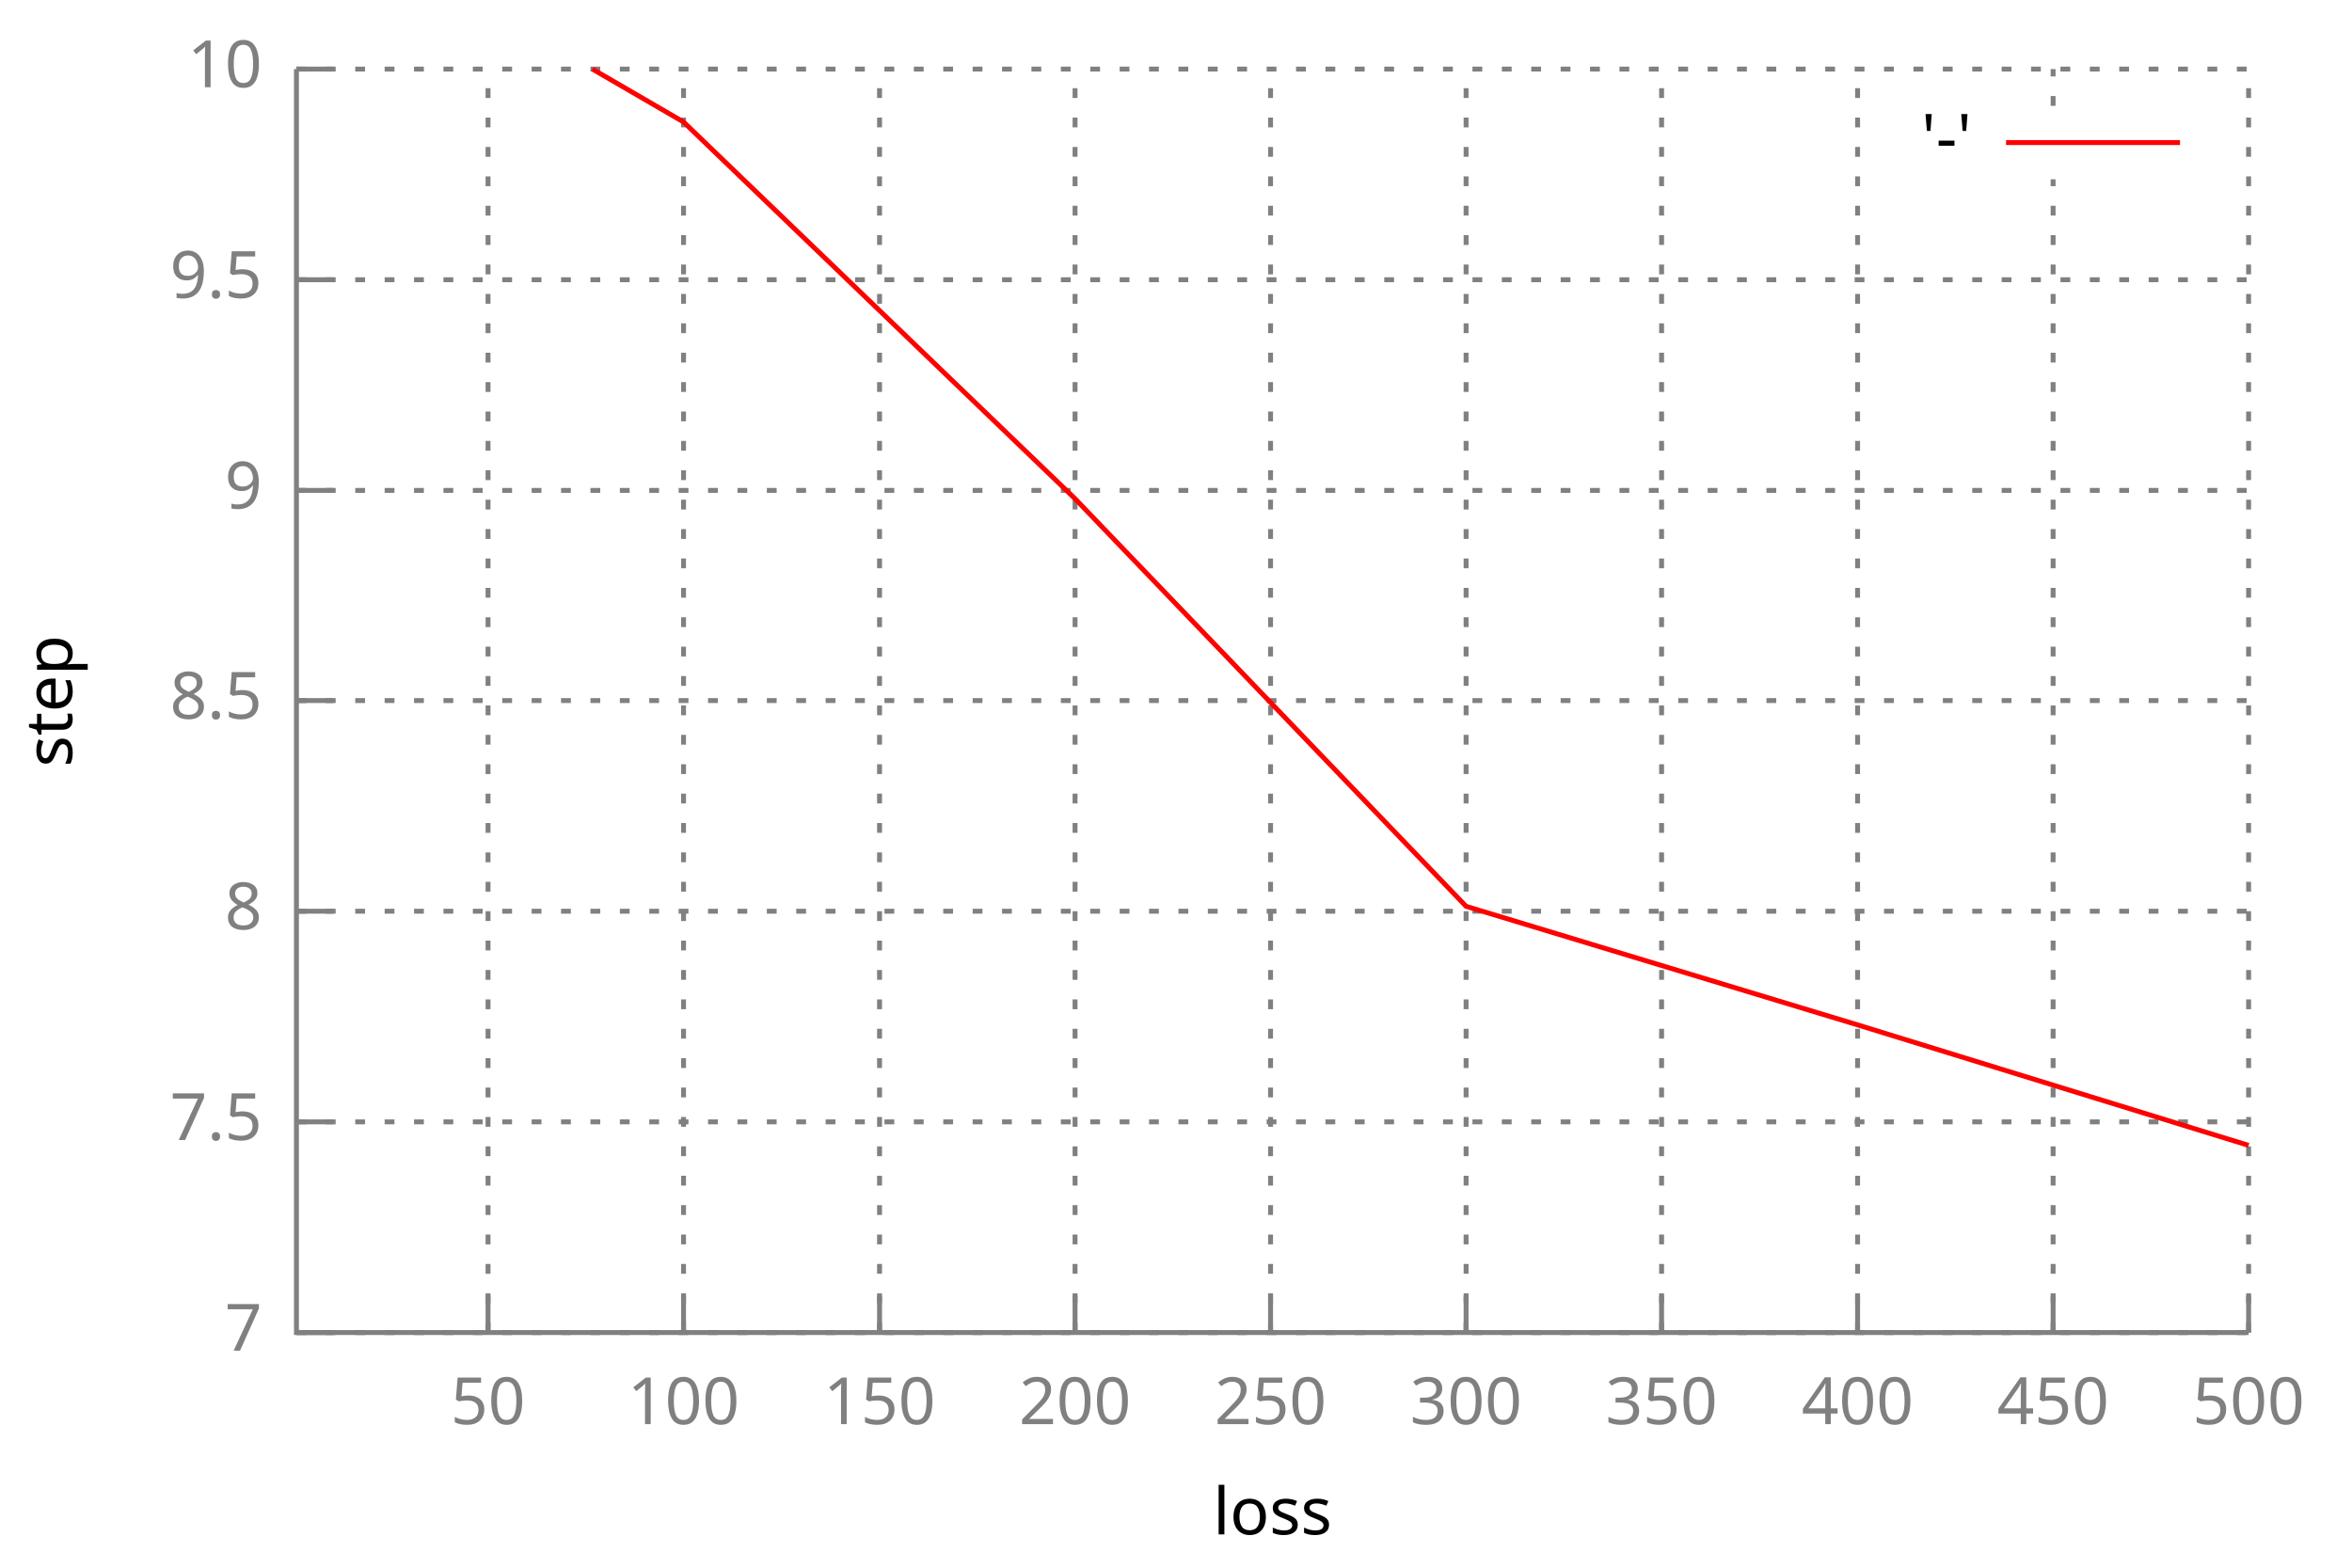
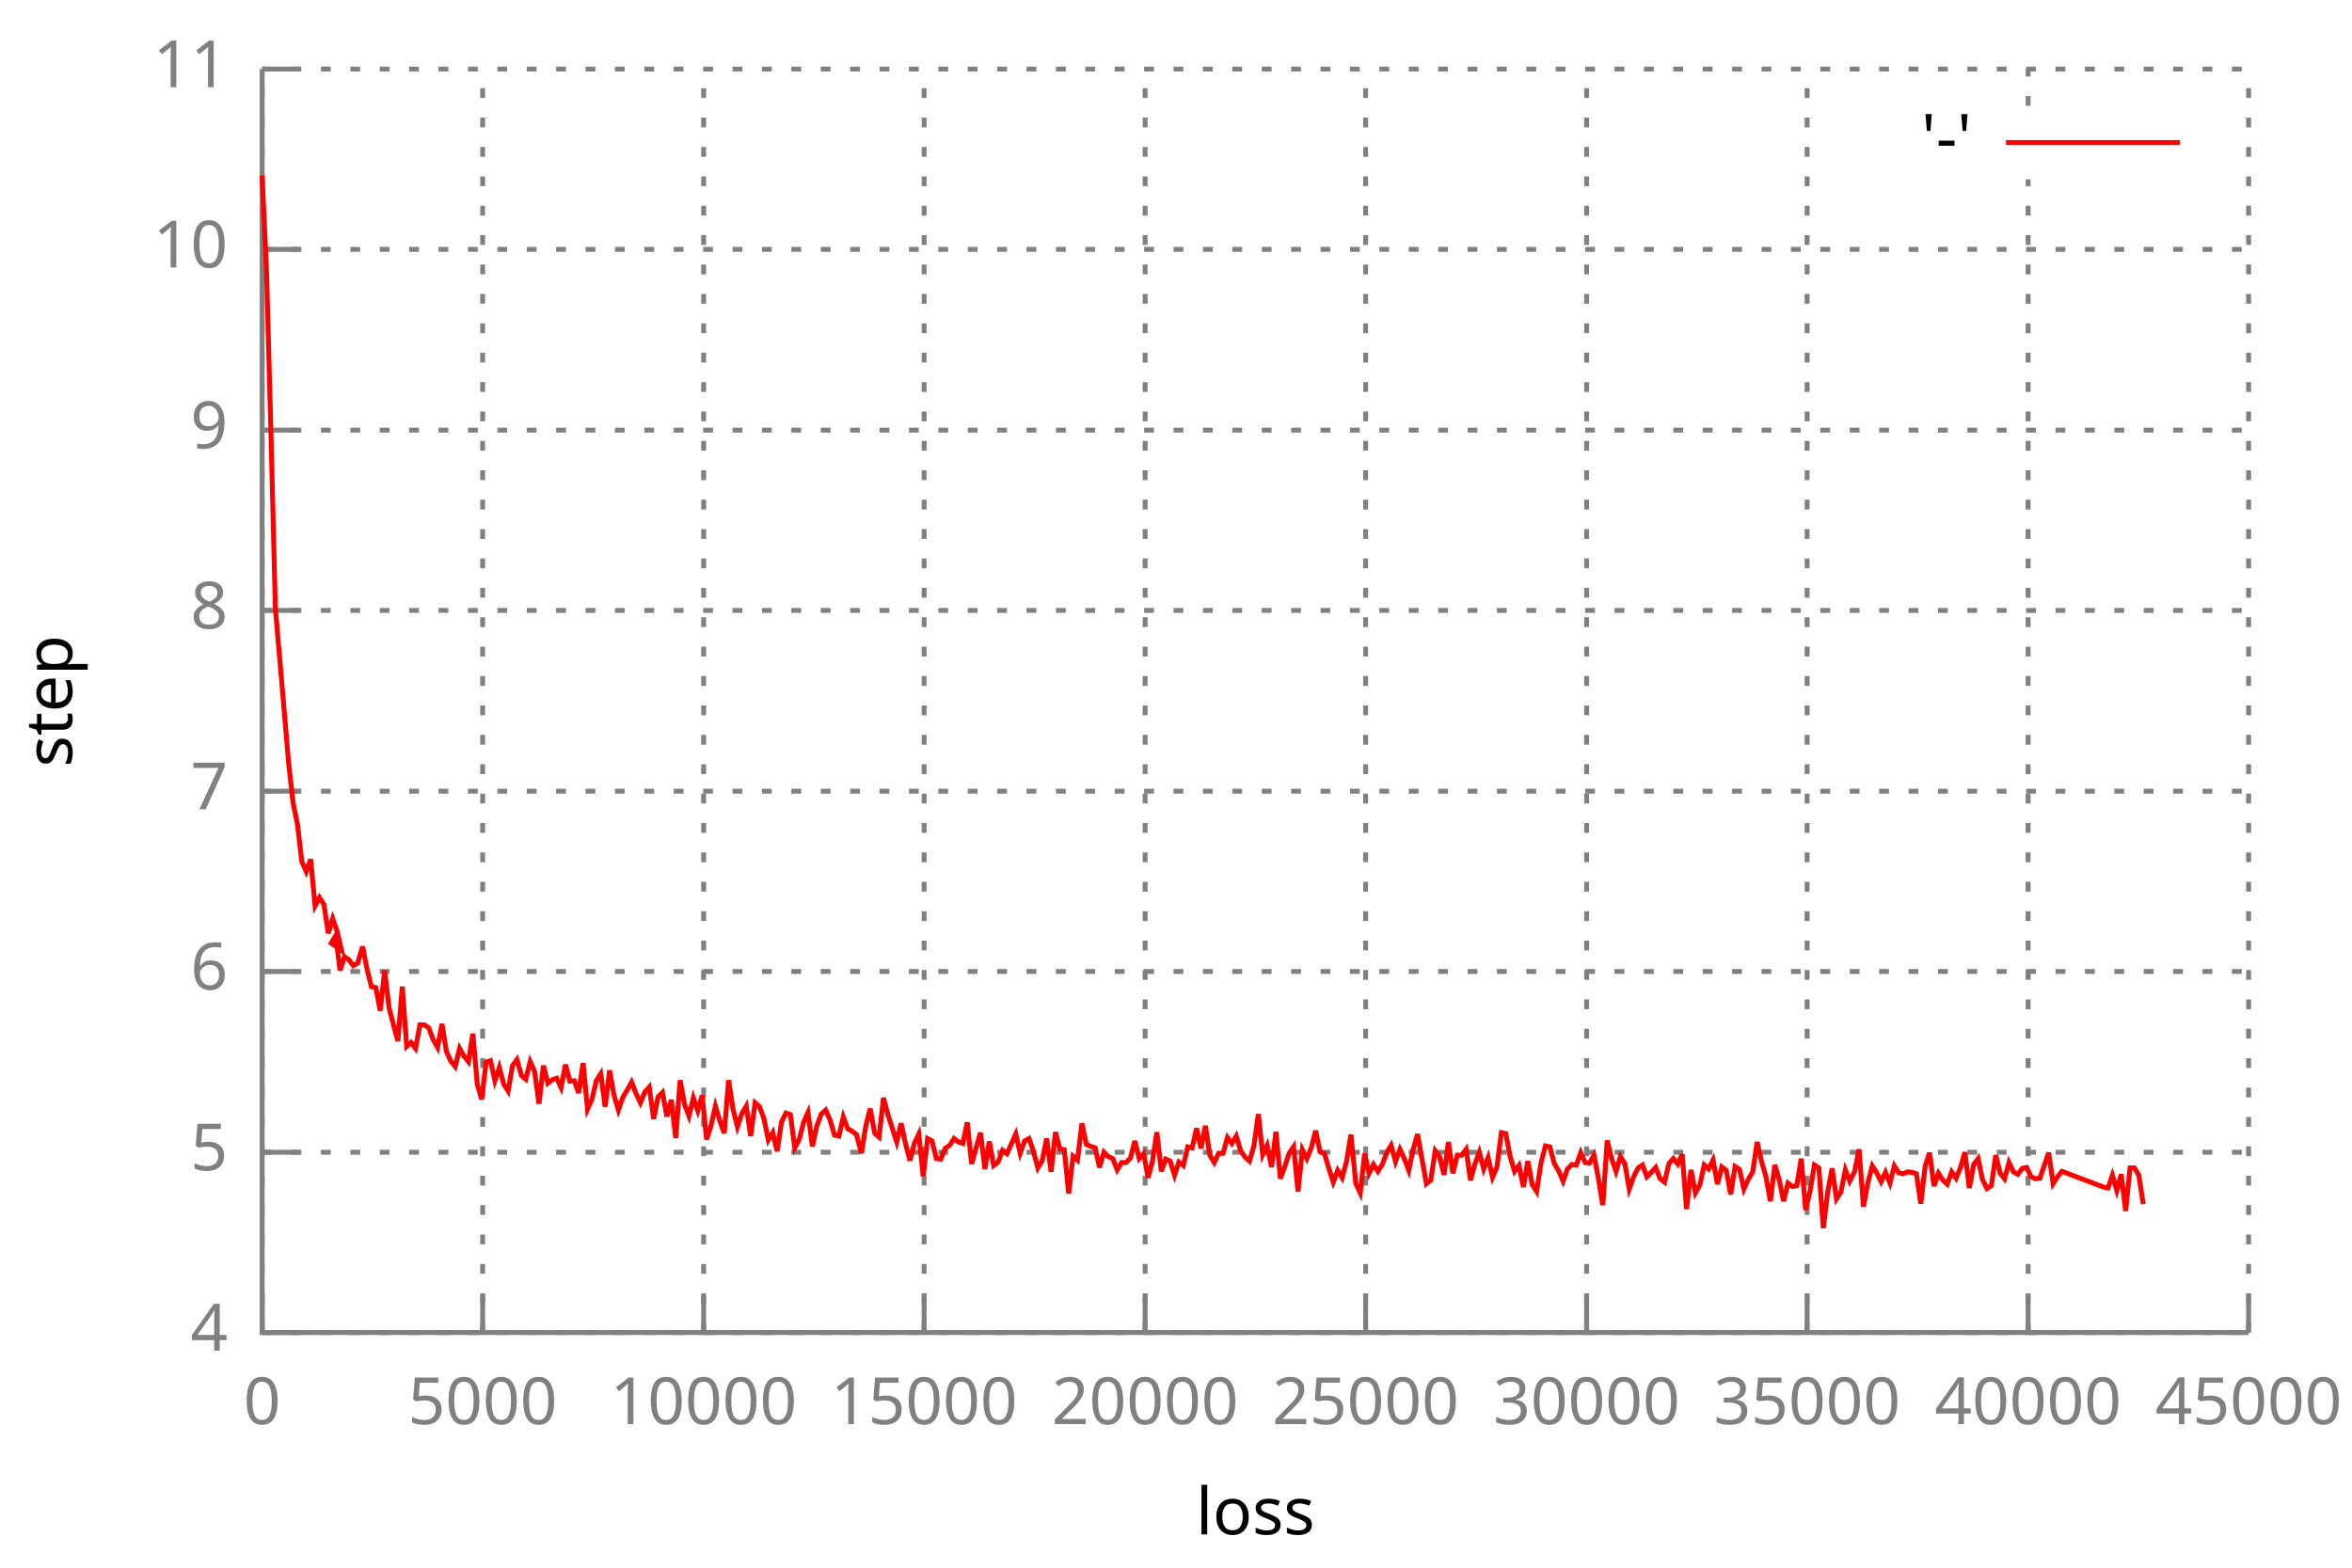
<svg xmlns="http://www.w3.org/2000/svg" xmlns:xlink="http://www.w3.org/1999/xlink" width="480" height="320" viewBox="0 0 480 320">
  <g id="gnuplot_canvas">
    <rect x="0" y="0" width="480" height="320" fill="none" />
    <defs>
      <circle id="gpDot" r="0.5" stroke-width="0.5" />
      <path id="gpPt0" stroke-width="0.267" stroke="currentColor" d="M-1,0 h2 M0,-1 v2" />
      <path id="gpPt1" stroke-width="0.267" stroke="currentColor" d="M-1,-1 L1,1 M1,-1 L-1,1" />
      <path id="gpPt2" stroke-width="0.267" stroke="currentColor" d="M-1,0 L1,0 M0,-1 L0,1 M-1,-1 L1,1 M-1,1 L1,-1" />
      <rect id="gpPt3" stroke-width="0.267" stroke="currentColor" x="-1" y="-1" width="2" height="2" />
      <rect id="gpPt4" stroke-width="0.267" stroke="currentColor" fill="currentColor" x="-1" y="-1" width="2" height="2" />
      <circle id="gpPt5" stroke-width="0.267" stroke="currentColor" cx="0" cy="0" r="1" />
      <use xlink:href="#gpPt5" id="gpPt6" fill="currentColor" stroke="none" />
      <path id="gpPt7" stroke-width="0.267" stroke="currentColor" d="M0,-1.33 L-1.33,0.67 L1.33,0.67 z" />
      <use xlink:href="#gpPt7" id="gpPt8" fill="currentColor" stroke="none" />
      <use xlink:href="#gpPt7" id="gpPt9" stroke="currentColor" transform="rotate(180)" />
      <use xlink:href="#gpPt9" id="gpPt10" fill="currentColor" stroke="none" />
      <use xlink:href="#gpPt3" id="gpPt11" stroke="currentColor" transform="rotate(45)" />
      <use xlink:href="#gpPt11" id="gpPt12" fill="currentColor" stroke="none" />
      <filter id="greybox" filterUnits="objectBoundingBox" x="0" y="0" height="1" width="1">
        <feFlood flood-color="lightgrey" flood-opacity="1" result="grey" />
        <feComposite in="SourceGraphic" in2="grey" operator="atop" />
      </filter>
    </defs>
    <g style="fill:none; color:white; stroke:currentColor; stroke-width:1.00; stroke-linecap:butt; stroke-linejoin:miter">
</g>
    <g style="fill:none; color:red; stroke:currentColor; stroke-width:1.00; stroke-linecap:butt; stroke-linejoin:miter">
</g>
    <g style="fill:none; color:gray; stroke:currentColor; stroke-width:1.00; stroke-linecap:butt; stroke-linejoin:miter">
-       <path stroke="rgb(128, 128, 128)" stroke-dasharray=" 2,4" class="gridline" d="M60.5,272.0 L458.9,272.0  " />
-     </g>
-     <g style="fill:none; color:red; stroke:currentColor; stroke-width:1.00; stroke-linecap:butt; stroke-linejoin:miter">
-       <path stroke="rgb(128, 128, 128)" d="M60.5,272.0 L68.0,272.0  " />
-       <g transform="translate(53.5,275.7)" style="stroke:none; fill:rgb(128,128,128); font-family:Verdana; font-size:10.00pt; text-anchor:end">
+       <path stroke="rgb(128, 128, 128)" stroke-dasharray=" 2,4" class="gridline" d="M53.5,272.0 L458.9,272.0  " />
+     </g>
+     <g style="fill:none; color:red; stroke:currentColor; stroke-width:1.00; stroke-linecap:butt; stroke-linejoin:miter">
+       <path stroke="rgb(128, 128, 128)" d="M53.5,272.0 L61.0,272.0  " />
+       <g transform="translate(46.5,275.7)" style="stroke:none; fill:rgb(128,128,128); font-family:Verdana; font-size:10.00pt; text-anchor:end">
+         <text> 4</text>
+       </g>
+     </g>
+     <g style="fill:none; color:gray; stroke:currentColor; stroke-width:1.00; stroke-linecap:butt; stroke-linejoin:miter">
+       <path stroke="rgb(128, 128, 128)" stroke-dasharray=" 2,4" class="gridline" d="M53.5,235.2 L458.9,235.2  " />
+     </g>
+     <g style="fill:none; color:red; stroke:currentColor; stroke-width:1.00; stroke-linecap:butt; stroke-linejoin:miter">
+       <path stroke="rgb(128, 128, 128)" d="M53.5,235.2 L61.0,235.2  " />
+       <g transform="translate(46.5,238.9)" style="stroke:none; fill:rgb(128,128,128); font-family:Verdana; font-size:10.00pt; text-anchor:end">
+         <text> 5</text>
+       </g>
+     </g>
+     <g style="fill:none; color:gray; stroke:currentColor; stroke-width:1.00; stroke-linecap:butt; stroke-linejoin:miter">
+       <path stroke="rgb(128, 128, 128)" stroke-dasharray=" 2,4" class="gridline" d="M53.5,198.3 L458.9,198.3  " />
+     </g>
+     <g style="fill:none; color:red; stroke:currentColor; stroke-width:1.00; stroke-linecap:butt; stroke-linejoin:miter">
+       <path stroke="rgb(128, 128, 128)" d="M53.5,198.3 L61.0,198.3  " />
+       <g transform="translate(46.5,202.0)" style="stroke:none; fill:rgb(128,128,128); font-family:Verdana; font-size:10.00pt; text-anchor:end">
+         <text> 6</text>
+       </g>
+     </g>
+     <g style="fill:none; color:gray; stroke:currentColor; stroke-width:1.00; stroke-linecap:butt; stroke-linejoin:miter">
+       <path stroke="rgb(128, 128, 128)" stroke-dasharray=" 2,4" class="gridline" d="M53.5,161.5 L458.9,161.5  " />
+     </g>
+     <g style="fill:none; color:red; stroke:currentColor; stroke-width:1.00; stroke-linecap:butt; stroke-linejoin:miter">
+       <path stroke="rgb(128, 128, 128)" d="M53.5,161.5 L61.0,161.5  " />
+       <g transform="translate(46.5,165.2)" style="stroke:none; fill:rgb(128,128,128); font-family:Verdana; font-size:10.00pt; text-anchor:end">
        <text> 7</text>
      </g>
    </g>
    <g style="fill:none; color:gray; stroke:currentColor; stroke-width:1.00; stroke-linecap:butt; stroke-linejoin:miter">
-       <path stroke="rgb(128, 128, 128)" stroke-dasharray=" 2,4" class="gridline" d="M60.5,229.0 L458.9,229.0  " />
-     </g>
-     <g style="fill:none; color:red; stroke:currentColor; stroke-width:1.00; stroke-linecap:butt; stroke-linejoin:miter">
-       <path stroke="rgb(128, 128, 128)" d="M60.5,229.0 L68.0,229.0  " />
-       <g transform="translate(53.5,232.7)" style="stroke:none; fill:rgb(128,128,128); font-family:Verdana; font-size:10.00pt; text-anchor:end">
-         <text> 7.5</text>
-       </g>
-     </g>
-     <g style="fill:none; color:gray; stroke:currentColor; stroke-width:1.00; stroke-linecap:butt; stroke-linejoin:miter">
-       <path stroke="rgb(128, 128, 128)" stroke-dasharray=" 2,4" class="gridline" d="M60.5,186.0 L458.9,186.0  " />
-     </g>
-     <g style="fill:none; color:red; stroke:currentColor; stroke-width:1.00; stroke-linecap:butt; stroke-linejoin:miter">
-       <path stroke="rgb(128, 128, 128)" d="M60.5,186.0 L68.0,186.0  " />
-       <g transform="translate(53.5,189.7)" style="stroke:none; fill:rgb(128,128,128); font-family:Verdana; font-size:10.00pt; text-anchor:end">
+       <path stroke="rgb(128, 128, 128)" stroke-dasharray=" 2,4" class="gridline" d="M53.5,124.6 L458.9,124.6  " />
+     </g>
+     <g style="fill:none; color:red; stroke:currentColor; stroke-width:1.00; stroke-linecap:butt; stroke-linejoin:miter">
+       <path stroke="rgb(128, 128, 128)" d="M53.5,124.6 L61.0,124.6  " />
+       <g transform="translate(46.5,128.3)" style="stroke:none; fill:rgb(128,128,128); font-family:Verdana; font-size:10.00pt; text-anchor:end">
        <text> 8</text>
      </g>
    </g>
    <g style="fill:none; color:gray; stroke:currentColor; stroke-width:1.00; stroke-linecap:butt; stroke-linejoin:miter">
-       <path stroke="rgb(128, 128, 128)" stroke-dasharray=" 2,4" class="gridline" d="M60.5,143.0 L458.9,143.0  " />
-     </g>
-     <g style="fill:none; color:red; stroke:currentColor; stroke-width:1.00; stroke-linecap:butt; stroke-linejoin:miter">
-       <path stroke="rgb(128, 128, 128)" d="M60.5,143.0 L68.0,143.0  " />
-       <g transform="translate(53.5,146.7)" style="stroke:none; fill:rgb(128,128,128); font-family:Verdana; font-size:10.00pt; text-anchor:end">
-         <text> 8.5</text>
-       </g>
-     </g>
-     <g style="fill:none; color:gray; stroke:currentColor; stroke-width:1.00; stroke-linecap:butt; stroke-linejoin:miter">
-       <path stroke="rgb(128, 128, 128)" stroke-dasharray=" 2,4" class="gridline" d="M60.5,100.1 L458.9,100.1  " />
-     </g>
-     <g style="fill:none; color:red; stroke:currentColor; stroke-width:1.00; stroke-linecap:butt; stroke-linejoin:miter">
-       <path stroke="rgb(128, 128, 128)" d="M60.5,100.1 L68.0,100.1  " />
-       <g transform="translate(53.5,103.8)" style="stroke:none; fill:rgb(128,128,128); font-family:Verdana; font-size:10.00pt; text-anchor:end">
+       <path stroke="rgb(128, 128, 128)" stroke-dasharray=" 2,4" class="gridline" d="M53.5,87.8 L458.9,87.8  " />
+     </g>
+     <g style="fill:none; color:red; stroke:currentColor; stroke-width:1.00; stroke-linecap:butt; stroke-linejoin:miter">
+       <path stroke="rgb(128, 128, 128)" d="M53.5,87.8 L61.0,87.8  " />
+       <g transform="translate(46.5,91.5)" style="stroke:none; fill:rgb(128,128,128); font-family:Verdana; font-size:10.00pt; text-anchor:end">
        <text> 9</text>
      </g>
    </g>
    <g style="fill:none; color:gray; stroke:currentColor; stroke-width:1.00; stroke-linecap:butt; stroke-linejoin:miter">
-       <path stroke="rgb(128, 128, 128)" stroke-dasharray=" 2,4" class="gridline" d="M60.5,57.1 L458.9,57.1  " />
-     </g>
-     <g style="fill:none; color:red; stroke:currentColor; stroke-width:1.00; stroke-linecap:butt; stroke-linejoin:miter">
-       <path stroke="rgb(128, 128, 128)" d="M60.5,57.1 L68.0,57.1  " />
-       <g transform="translate(53.5,60.8)" style="stroke:none; fill:rgb(128,128,128); font-family:Verdana; font-size:10.00pt; text-anchor:end">
-         <text> 9.5</text>
-       </g>
-     </g>
-     <g style="fill:none; color:gray; stroke:currentColor; stroke-width:1.00; stroke-linecap:butt; stroke-linejoin:miter">
-       <path stroke="rgb(128, 128, 128)" stroke-dasharray=" 2,4" class="gridline" d="M60.5,14.1 L458.9,14.1  " />
-     </g>
-     <g style="fill:none; color:red; stroke:currentColor; stroke-width:1.00; stroke-linecap:butt; stroke-linejoin:miter">
-       <path stroke="rgb(128, 128, 128)" d="M60.5,14.1 L68.0,14.1  " />
-       <g transform="translate(53.5,17.8)" style="stroke:none; fill:rgb(128,128,128); font-family:Verdana; font-size:10.00pt; text-anchor:end">
+       <path stroke="rgb(128, 128, 128)" stroke-dasharray=" 2,4" class="gridline" d="M53.5,50.9 L458.9,50.9  " />
+     </g>
+     <g style="fill:none; color:red; stroke:currentColor; stroke-width:1.00; stroke-linecap:butt; stroke-linejoin:miter">
+       <path stroke="rgb(128, 128, 128)" d="M53.5,50.9 L61.0,50.9  " />
+       <g transform="translate(46.5,54.6)" style="stroke:none; fill:rgb(128,128,128); font-family:Verdana; font-size:10.00pt; text-anchor:end">
        <text> 10</text>
      </g>
    </g>
    <g style="fill:none; color:gray; stroke:currentColor; stroke-width:1.00; stroke-linecap:butt; stroke-linejoin:miter">
-       <path stroke="rgb(128, 128, 128)" stroke-dasharray=" 2,4" class="gridline" d="M99.6,272.0 L99.6,14.1  " />
-     </g>
-     <g style="fill:none; color:red; stroke:currentColor; stroke-width:1.00; stroke-linecap:butt; stroke-linejoin:miter">
-       <path stroke="rgb(128, 128, 128)" d="M99.6,272.0 L99.6,264.5  " />
-       <g transform="translate(99.6,290.7)" style="stroke:none; fill:rgb(128,128,128); font-family:Verdana; font-size:10.00pt; text-anchor:middle">
-         <text> 50</text>
-       </g>
-     </g>
-     <g style="fill:none; color:gray; stroke:currentColor; stroke-width:1.00; stroke-linecap:butt; stroke-linejoin:miter">
-       <path stroke="rgb(128, 128, 128)" stroke-dasharray=" 2,4" class="gridline" d="M139.5,272.0 L139.5,14.1  " />
-     </g>
-     <g style="fill:none; color:red; stroke:currentColor; stroke-width:1.00; stroke-linecap:butt; stroke-linejoin:miter">
-       <path stroke="rgb(128, 128, 128)" d="M139.5,272.0 L139.5,264.5  " />
-       <g transform="translate(139.5,290.7)" style="stroke:none; fill:rgb(128,128,128); font-family:Verdana; font-size:10.00pt; text-anchor:middle">
-         <text> 100</text>
-       </g>
-     </g>
-     <g style="fill:none; color:gray; stroke:currentColor; stroke-width:1.00; stroke-linecap:butt; stroke-linejoin:miter">
-       <path stroke="rgb(128, 128, 128)" stroke-dasharray=" 2,4" class="gridline" d="M179.5,272.0 L179.5,14.1  " />
-     </g>
-     <g style="fill:none; color:red; stroke:currentColor; stroke-width:1.00; stroke-linecap:butt; stroke-linejoin:miter">
-       <path stroke="rgb(128, 128, 128)" d="M179.5,272.0 L179.5,264.5  " />
-       <g transform="translate(179.5,290.7)" style="stroke:none; fill:rgb(128,128,128); font-family:Verdana; font-size:10.00pt; text-anchor:middle">
-         <text> 150</text>
-       </g>
-     </g>
-     <g style="fill:none; color:gray; stroke:currentColor; stroke-width:1.00; stroke-linecap:butt; stroke-linejoin:miter">
-       <path stroke="rgb(128, 128, 128)" stroke-dasharray=" 2,4" class="gridline" d="M219.4,272.0 L219.4,14.1  " />
-     </g>
-     <g style="fill:none; color:red; stroke:currentColor; stroke-width:1.00; stroke-linecap:butt; stroke-linejoin:miter">
-       <path stroke="rgb(128, 128, 128)" d="M219.4,272.0 L219.4,264.5  " />
-       <g transform="translate(219.4,290.7)" style="stroke:none; fill:rgb(128,128,128); font-family:Verdana; font-size:10.00pt; text-anchor:middle">
-         <text> 200</text>
-       </g>
-     </g>
-     <g style="fill:none; color:gray; stroke:currentColor; stroke-width:1.00; stroke-linecap:butt; stroke-linejoin:miter">
-       <path stroke="rgb(128, 128, 128)" stroke-dasharray=" 2,4" class="gridline" d="M259.3,272.0 L259.3,14.1  " />
-     </g>
-     <g style="fill:none; color:red; stroke:currentColor; stroke-width:1.00; stroke-linecap:butt; stroke-linejoin:miter">
-       <path stroke="rgb(128, 128, 128)" d="M259.3,272.0 L259.3,264.5  " />
-       <g transform="translate(259.3,290.7)" style="stroke:none; fill:rgb(128,128,128); font-family:Verdana; font-size:10.00pt; text-anchor:middle">
-         <text> 250</text>
-       </g>
-     </g>
-     <g style="fill:none; color:gray; stroke:currentColor; stroke-width:1.00; stroke-linecap:butt; stroke-linejoin:miter">
-       <path stroke="rgb(128, 128, 128)" stroke-dasharray=" 2,4" class="gridline" d="M299.2,272.0 L299.2,14.1  " />
-     </g>
-     <g style="fill:none; color:red; stroke:currentColor; stroke-width:1.00; stroke-linecap:butt; stroke-linejoin:miter">
-       <path stroke="rgb(128, 128, 128)" d="M299.2,272.0 L299.2,264.5  " />
-       <g transform="translate(299.2,290.7)" style="stroke:none; fill:rgb(128,128,128); font-family:Verdana; font-size:10.00pt; text-anchor:middle">
-         <text> 300</text>
-       </g>
-     </g>
-     <g style="fill:none; color:gray; stroke:currentColor; stroke-width:1.00; stroke-linecap:butt; stroke-linejoin:miter">
-       <path stroke="rgb(128, 128, 128)" stroke-dasharray=" 2,4" class="gridline" d="M339.1,272.0 L339.1,14.1  " />
-     </g>
-     <g style="fill:none; color:red; stroke:currentColor; stroke-width:1.00; stroke-linecap:butt; stroke-linejoin:miter">
-       <path stroke="rgb(128, 128, 128)" d="M339.1,272.0 L339.1,264.5  " />
-       <g transform="translate(339.1,290.7)" style="stroke:none; fill:rgb(128,128,128); font-family:Verdana; font-size:10.00pt; text-anchor:middle">
-         <text> 350</text>
-       </g>
-     </g>
-     <g style="fill:none; color:gray; stroke:currentColor; stroke-width:1.00; stroke-linecap:butt; stroke-linejoin:miter">
-       <path stroke="rgb(128, 128, 128)" stroke-dasharray=" 2,4" class="gridline" d="M379.1,272.0 L379.1,14.1  " />
-     </g>
-     <g style="fill:none; color:red; stroke:currentColor; stroke-width:1.00; stroke-linecap:butt; stroke-linejoin:miter">
-       <path stroke="rgb(128, 128, 128)" d="M379.1,272.0 L379.1,264.5  " />
-       <g transform="translate(379.1,290.7)" style="stroke:none; fill:rgb(128,128,128); font-family:Verdana; font-size:10.00pt; text-anchor:middle">
-         <text> 400</text>
-       </g>
-     </g>
-     <g style="fill:none; color:gray; stroke:currentColor; stroke-width:1.00; stroke-linecap:butt; stroke-linejoin:miter">
-       <path stroke="rgb(128, 128, 128)" stroke-dasharray=" 2,4" class="gridline" d="M419.0,272.0 L419.0,36.6 M419.0,21.6 L419.0,14.1  " />
-     </g>
-     <g style="fill:none; color:red; stroke:currentColor; stroke-width:1.00; stroke-linecap:butt; stroke-linejoin:miter">
-       <path stroke="rgb(128, 128, 128)" d="M419.0,272.0 L419.0,264.5  " />
-       <g transform="translate(419.0,290.7)" style="stroke:none; fill:rgb(128,128,128); font-family:Verdana; font-size:10.00pt; text-anchor:middle">
-         <text> 450</text>
+       <path stroke="rgb(128, 128, 128)" stroke-dasharray=" 2,4" class="gridline" d="M53.5,14.1 L458.9,14.1  " />
+     </g>
+     <g style="fill:none; color:red; stroke:currentColor; stroke-width:1.00; stroke-linecap:butt; stroke-linejoin:miter">
+       <path stroke="rgb(128, 128, 128)" d="M53.5,14.1 L61.0,14.1  " />
+       <g transform="translate(46.5,17.8)" style="stroke:none; fill:rgb(128,128,128); font-family:Verdana; font-size:10.00pt; text-anchor:end">
+         <text> 11</text>
+       </g>
+     </g>
+     <g style="fill:none; color:gray; stroke:currentColor; stroke-width:1.00; stroke-linecap:butt; stroke-linejoin:miter">
+       <path stroke="rgb(128, 128, 128)" stroke-dasharray=" 2,4" class="gridline" d="M53.5,272.0 L53.5,14.1  " />
+     </g>
+     <g style="fill:none; color:red; stroke:currentColor; stroke-width:1.00; stroke-linecap:butt; stroke-linejoin:miter">
+       <path stroke="rgb(128, 128, 128)" d="M53.5,272.0 L53.5,264.5  " />
+       <g transform="translate(53.5,290.7)" style="stroke:none; fill:rgb(128,128,128); font-family:Verdana; font-size:10.00pt; text-anchor:middle">
+         <text> 0</text>
+       </g>
+     </g>
+     <g style="fill:none; color:gray; stroke:currentColor; stroke-width:1.00; stroke-linecap:butt; stroke-linejoin:miter">
+       <path stroke="rgb(128, 128, 128)" stroke-dasharray=" 2,4" class="gridline" d="M98.5,272.0 L98.5,14.1  " />
+     </g>
+     <g style="fill:none; color:red; stroke:currentColor; stroke-width:1.00; stroke-linecap:butt; stroke-linejoin:miter">
+       <path stroke="rgb(128, 128, 128)" d="M98.5,272.0 L98.5,264.5  " />
+       <g transform="translate(98.5,290.7)" style="stroke:none; fill:rgb(128,128,128); font-family:Verdana; font-size:10.00pt; text-anchor:middle">
+         <text> 5000</text>
+       </g>
+     </g>
+     <g style="fill:none; color:gray; stroke:currentColor; stroke-width:1.00; stroke-linecap:butt; stroke-linejoin:miter">
+       <path stroke="rgb(128, 128, 128)" stroke-dasharray=" 2,4" class="gridline" d="M143.6,272.0 L143.6,14.1  " />
+     </g>
+     <g style="fill:none; color:red; stroke:currentColor; stroke-width:1.00; stroke-linecap:butt; stroke-linejoin:miter">
+       <path stroke="rgb(128, 128, 128)" d="M143.6,272.0 L143.6,264.5  " />
+       <g transform="translate(143.6,290.7)" style="stroke:none; fill:rgb(128,128,128); font-family:Verdana; font-size:10.00pt; text-anchor:middle">
+         <text> 10000</text>
+       </g>
+     </g>
+     <g style="fill:none; color:gray; stroke:currentColor; stroke-width:1.00; stroke-linecap:butt; stroke-linejoin:miter">
+       <path stroke="rgb(128, 128, 128)" stroke-dasharray=" 2,4" class="gridline" d="M188.6,272.0 L188.6,14.1  " />
+     </g>
+     <g style="fill:none; color:red; stroke:currentColor; stroke-width:1.00; stroke-linecap:butt; stroke-linejoin:miter">
+       <path stroke="rgb(128, 128, 128)" d="M188.6,272.0 L188.6,264.5  " />
+       <g transform="translate(188.6,290.7)" style="stroke:none; fill:rgb(128,128,128); font-family:Verdana; font-size:10.00pt; text-anchor:middle">
+         <text> 15000</text>
+       </g>
+     </g>
+     <g style="fill:none; color:gray; stroke:currentColor; stroke-width:1.00; stroke-linecap:butt; stroke-linejoin:miter">
+       <path stroke="rgb(128, 128, 128)" stroke-dasharray=" 2,4" class="gridline" d="M233.7,272.0 L233.7,14.1  " />
+     </g>
+     <g style="fill:none; color:red; stroke:currentColor; stroke-width:1.00; stroke-linecap:butt; stroke-linejoin:miter">
+       <path stroke="rgb(128, 128, 128)" d="M233.7,272.0 L233.7,264.5  " />
+       <g transform="translate(233.7,290.7)" style="stroke:none; fill:rgb(128,128,128); font-family:Verdana; font-size:10.00pt; text-anchor:middle">
+         <text> 20000</text>
+       </g>
+     </g>
+     <g style="fill:none; color:gray; stroke:currentColor; stroke-width:1.00; stroke-linecap:butt; stroke-linejoin:miter">
+       <path stroke="rgb(128, 128, 128)" stroke-dasharray=" 2,4" class="gridline" d="M278.7,272.0 L278.7,14.1  " />
+     </g>
+     <g style="fill:none; color:red; stroke:currentColor; stroke-width:1.00; stroke-linecap:butt; stroke-linejoin:miter">
+       <path stroke="rgb(128, 128, 128)" d="M278.7,272.0 L278.7,264.5  " />
+       <g transform="translate(278.7,290.7)" style="stroke:none; fill:rgb(128,128,128); font-family:Verdana; font-size:10.00pt; text-anchor:middle">
+         <text> 25000</text>
+       </g>
+     </g>
+     <g style="fill:none; color:gray; stroke:currentColor; stroke-width:1.00; stroke-linecap:butt; stroke-linejoin:miter">
+       <path stroke="rgb(128, 128, 128)" stroke-dasharray=" 2,4" class="gridline" d="M323.8,272.0 L323.8,14.1  " />
+     </g>
+     <g style="fill:none; color:red; stroke:currentColor; stroke-width:1.00; stroke-linecap:butt; stroke-linejoin:miter">
+       <path stroke="rgb(128, 128, 128)" d="M323.8,272.0 L323.8,264.5  " />
+       <g transform="translate(323.8,290.7)" style="stroke:none; fill:rgb(128,128,128); font-family:Verdana; font-size:10.00pt; text-anchor:middle">
+         <text> 30000</text>
+       </g>
+     </g>
+     <g style="fill:none; color:gray; stroke:currentColor; stroke-width:1.00; stroke-linecap:butt; stroke-linejoin:miter">
+       <path stroke="rgb(128, 128, 128)" stroke-dasharray=" 2,4" class="gridline" d="M368.8,272.0 L368.8,14.1  " />
+     </g>
+     <g style="fill:none; color:red; stroke:currentColor; stroke-width:1.00; stroke-linecap:butt; stroke-linejoin:miter">
+       <path stroke="rgb(128, 128, 128)" d="M368.8,272.0 L368.8,264.5  " />
+       <g transform="translate(368.8,290.7)" style="stroke:none; fill:rgb(128,128,128); font-family:Verdana; font-size:10.00pt; text-anchor:middle">
+         <text> 35000</text>
+       </g>
+     </g>
+     <g style="fill:none; color:gray; stroke:currentColor; stroke-width:1.00; stroke-linecap:butt; stroke-linejoin:miter">
+       <path stroke="rgb(128, 128, 128)" stroke-dasharray=" 2,4" class="gridline" d="M413.9,272.0 L413.9,36.6 M413.9,21.6 L413.9,14.1  " />
+     </g>
+     <g style="fill:none; color:red; stroke:currentColor; stroke-width:1.00; stroke-linecap:butt; stroke-linejoin:miter">
+       <path stroke="rgb(128, 128, 128)" d="M413.9,272.0 L413.9,264.5  " />
+       <g transform="translate(413.9,290.7)" style="stroke:none; fill:rgb(128,128,128); font-family:Verdana; font-size:10.00pt; text-anchor:middle">
+         <text> 40000</text>
      </g>
    </g>
    <g style="fill:none; color:gray; stroke:currentColor; stroke-width:1.00; stroke-linecap:butt; stroke-linejoin:miter">
      <path stroke="rgb(128, 128, 128)" stroke-dasharray=" 2,4" class="gridline" d="M458.9,272.0 L458.9,14.1  " />
    </g>
    <g style="fill:none; color:red; stroke:currentColor; stroke-width:1.00; stroke-linecap:butt; stroke-linejoin:miter">
      <path stroke="rgb(128, 128, 128)" d="M458.9,272.0 L458.9,264.5  " />
      <g transform="translate(458.9,290.7)" style="stroke:none; fill:rgb(128,128,128); font-family:Verdana; font-size:10.00pt; text-anchor:middle">
-         <text> 500</text>
-       </g>
-       <path stroke="rgb(128, 128, 128)" d="M60.5,14.1 L60.5,272.0 L458.9,272.0 M458.9,14.1 M60.5,14.1  " />
+         <text> 45000</text>
+       </g>
+       <path stroke="rgb(128, 128, 128)" d="M53.5,14.1 L53.5,272.0 L458.9,272.0 M458.9,14.1 M53.5,14.1  " />
      <g transform="translate(14.7,143.1) rotate(270)" style="stroke:none; fill:black; font-family:Verdana; font-size:10.00pt; text-anchor:middle">
        <text>step</text>
      </g>
    </g>
    <g style="fill:none; color:black; stroke:currentColor; stroke-width:1.00; stroke-linecap:butt; stroke-linejoin:miter">
-       <g transform="translate(259.7,313.2)" style="stroke:none; fill:black; font-family:Verdana; font-size:10.00pt; text-anchor:middle">
+       <g transform="translate(256.2,313.2)" style="stroke:none; fill:black; font-family:Verdana; font-size:10.00pt; text-anchor:middle">
        <text>loss</text>
      </g>
    </g>
    <g style="fill:none; color:red; stroke:currentColor; stroke-width:1.00; stroke-linecap:butt; stroke-linejoin:miter">
</g>
    <g id="gnuplot_plot_1">
      <g style="fill:none; color:red; stroke:currentColor; stroke-width:1.00; stroke-linecap:butt; stroke-linejoin:miter">
        <g transform="translate(402.4,32.8)" style="stroke:none; fill:black; font-family:Verdana; font-size:10.00pt; text-anchor:end">
          <text>'-'</text>
        </g>
-         <path d="M409.4,29.1 L444.9,29.1 M120.9,14.1 L139.5,24.9 L219.4,101.8 L299.2,185.0 L379.1,209.2 L458.9,233.8     " />
+         <path d="M409.4,29.1 L444.9,29.1 M53.5,35.8 L54.4,55.6 L55.3,88.5 L56.2,124.2 L57.1,134.6 L58.0,145.1    L58.9,155.7 L59.8,163.8 L60.7,168.2 L61.6,175.9 L62.5,177.9 L63.4,175.4 L64.3,184.9 L65.2,183.2    L66.1,184.6 L67.0,190.5 L67.9,187.5 L68.8,190.1 L69.7,194.0 L67.6,192.5 L68.5,191.0 L69.4,198.1    L70.3,195.3 L71.2,195.9 L72.1,197.1 L73.0,196.6 L74.0,193.2 L74.9,197.8 L75.8,201.4 L76.7,201.6    L77.6,206.3 L78.5,198.1 L79.4,205.7 L80.3,209.2 L81.2,212.5 L82.1,201.4 L83.0,213.6 L83.9,212.8    L84.8,214.0 L85.7,209.2 L86.6,209.2 L87.5,209.8 L88.4,212.2 L89.3,213.8 L90.2,209.0 L91.1,214.6    L92.0,216.6 L92.9,217.7 L93.8,214.0 L94.7,215.6 L95.6,216.7 L96.5,211.0 L97.4,221.3 L98.3,224.4    L99.2,216.8 L100.1,216.5 L101.0,220.6 L101.9,217.9 L102.8,221.3 L103.7,222.7 L104.6,217.5 L105.5,216.3    L106.4,219.5 L107.3,220.3 L108.2,216.7 L109.1,218.7 L110.0,225.3 L110.9,217.5 L111.8,221.1 L112.7,220.4    L113.6,220.1 L114.5,222.0 L115.4,217.3 L116.3,220.7 L117.2,220.6 L118.1,223.1 L119.0,217.0 L119.9,226.4    L120.8,224.4 L121.7,220.6 L122.6,219.2 L123.5,225.9 L124.4,218.5 L125.3,223.5 L126.2,226.6 L127.1,224.0    L128.0,222.5 L128.9,220.9 L129.8,223.2 L130.7,225.1 L131.6,222.9 L132.5,221.9 L133.4,228.4 L134.3,223.9    L135.2,223.0 L136.1,227.9 L137.0,224.5 L137.9,232.3 L138.8,220.5 L139.7,225.4 L140.6,227.8 L141.5,224.1    L142.4,226.7 L143.3,223.6 L144.2,232.6 L145.1,229.8 L146.0,225.8 L146.9,228.8 L147.8,231.3 L148.7,220.5    L149.6,226.4 L150.5,230.0 L151.4,227.3 L152.3,225.8 L153.2,231.9 L154.1,225.1 L155.0,225.9 L155.9,228.3    L156.8,232.7 L157.7,231.2 L158.6,235.0 L159.5,229.0 L160.4,227.2 L161.3,227.5 L162.2,234.3 L163.1,232.6    L164.0,229.1 L164.9,227.1 L165.8,234.0 L166.7,229.8 L167.6,227.4 L168.5,226.6 L169.4,228.6 L170.3,231.7    L171.2,231.9 L172.1,228.0 L173.0,230.4 L173.9,230.9 L174.8,231.6 L175.8,235.4 L176.7,229.8 L177.6,226.3    L178.5,231.3 L179.4,232.1 L180.3,224.1 L181.2,227.5 L182.1,230.3 L183.0,233.1 L183.9,229.3 L184.8,233.4    L185.7,236.9 L186.6,233.4 L187.5,231.5 L188.4,240.1 L189.3,232.4 L190.2,232.9 L191.1,236.5 L192.0,236.6    L192.9,234.4 L193.8,233.8 L194.7,232.4 L195.6,233.1 L196.5,233.4 L197.4,229.1 L198.3,237.6 L199.2,234.3    L200.1,231.2 L201.0,238.6 L201.9,233.0 L202.8,237.9 L203.7,237.2 L204.6,234.8 L205.5,235.5 L206.4,233.5    L207.3,231.5 L208.2,235.4 L209.1,232.9 L210.0,232.4 L210.9,235.0 L211.8,238.4 L212.7,236.9 L213.6,232.4    L214.5,239.2 L215.4,231.1 L216.3,234.5 L217.2,234.7 L218.1,243.6 L219.0,236.0 L219.9,236.8 L220.8,229.3    L221.7,233.6 L222.6,234.0 L223.5,234.3 L224.4,238.3 L225.3,235.2 L226.2,236.1 L227.1,236.5 L228.0,238.8    L228.9,237.3 L229.8,237.3 L230.7,236.4 L231.6,232.9 L232.5,236.5 L233.4,235.5 L234.3,240.4 L235.2,237.0    L236.1,231.1 L237.0,239.1 L237.9,236.6 L238.8,237.0 L239.7,239.9 L240.6,237.2 L241.5,237.9 L242.4,234.1    L243.3,234.3 L244.2,230.3 L245.1,234.4 L246.0,229.8 L246.9,235.8 L247.8,237.3 L248.7,235.4 L249.6,235.4    L250.5,232.2 L251.4,233.4 L252.3,231.9 L253.2,234.9 L254.1,236.2 L255.0,237.0 L255.9,233.9 L256.8,227.4    L257.7,235.7 L258.6,233.8 L259.5,238.2 L260.4,231.0 L261.3,240.6 L262.2,238.1 L263.1,235.4 L264.0,234.1    L264.9,243.2 L265.8,234.7 L266.7,236.5 L267.6,234.3 L268.5,230.8 L269.4,235.1 L270.3,235.5 L271.2,238.5    L272.1,241.3 L273.0,238.9 L273.9,240.4 L274.8,237.1 L275.7,231.6 L276.7,241.6 L277.6,243.5 L278.5,235.5    L279.4,239.5 L280.3,237.7 L281.2,239.1 L282.1,237.7 L283.0,235.3 L283.9,233.8 L284.8,237.1 L285.7,234.6    L286.6,236.5 L287.5,238.9 L288.4,234.6 L289.3,231.5 L290.2,236.6 L291.1,241.6 L292.0,240.9 L292.9,234.9    L293.8,236.1 L294.7,239.8 L295.6,233.1 L296.5,239.5 L297.4,235.8 L298.3,235.8 L299.2,234.6 L300.1,240.9    L301.0,237.6 L301.9,235.2 L302.8,238.6 L303.7,236.3 L304.6,240.3 L305.5,238.2 L306.4,231.2 L307.3,231.4    L308.2,236.1 L309.1,239.1 L310.0,237.9 L310.9,242.3 L311.8,237.0 L312.7,241.8 L313.6,243.2 L314.5,237.3    L315.4,233.9 L316.3,234.1 L317.2,237.5 L318.1,239.0 L319.0,241.1 L319.9,238.6 L320.8,237.7 L321.7,237.8    L322.6,235.3 L323.5,237.3 L324.4,237.4 L325.3,235.8 L326.2,240.5 L327.1,246.0 L328.0,232.8 L328.9,236.5    L329.8,239.1 L330.7,236.1 L331.6,237.5 L332.5,242.7 L333.4,240.2 L334.3,238.4 L335.2,237.8 L336.1,240.2    L337.0,239.3 L337.9,238.3 L338.8,240.6 L339.7,241.3 L340.6,237.5 L341.5,236.5 L342.4,237.6 L343.3,235.6    L344.2,246.8 L345.1,238.8 L346.0,243.5 L346.9,241.9 L347.8,237.8 L348.7,238.6 L349.6,236.8 L350.5,241.7    L351.4,238.2 L352.3,238.9 L353.2,243.8 L354.1,238.1 L355.0,238.7 L355.9,242.7 L356.8,240.7 L357.7,239.2    L358.6,233.1 L359.5,237.1 L360.4,240.2 L361.3,245.2 L362.2,237.8 L363.1,240.8 L364.0,245.2 L364.9,241.5    L365.8,242.2 L366.7,242.0 L367.6,236.5 L368.5,247.0 L369.4,243.1 L370.3,237.8 L371.2,238.4 L372.1,250.7    L373.0,243.3 L373.9,238.5 L374.8,244.7 L375.7,243.3 L376.6,238.8 L377.5,241.1 L378.5,239.1 L379.4,234.6    L380.3,246.3 L381.2,241.4 L382.1,238.0 L383.0,239.4 L383.9,241.2 L384.8,239.3 L385.7,241.5 L386.6,238.0    L387.5,239.4 L388.4,239.6 L389.3,239.2 L390.2,239.3 L391.1,239.6 L392.0,245.7 L392.9,238.0 L393.8,235.3    L394.7,242.1 L395.6,239.5 L396.5,240.9 L397.4,241.7 L398.3,239.2 L399.2,240.5 L400.1,238.3 L401.0,235.2    L401.9,242.5 L402.8,237.7 L403.7,236.5 L404.6,240.8 L405.5,242.6 L406.4,242.0 L407.3,235.8 L408.2,239.5    L409.1,240.6 L410.0,237.3 L410.9,239.2 L411.8,239.7 L412.7,238.5 L413.6,238.3 L414.5,240.2 L415.4,240.6    L416.3,240.5 L417.2,237.9 L418.1,235.3 L419.0,241.6 L419.9,240.2 L420.8,239.1 L429.3,242.3 L430.2,242.5    L431.1,239.9 L432.0,243.0 L432.9,239.7 L433.8,247.2 L434.7,238.4 L435.6,238.4 L436.5,239.9 L437.4,245.8     " />
      </g>
    </g>
    <g style="fill:none; color:red; stroke:currentColor; stroke-width:1.00; stroke-linecap:butt; stroke-linejoin:miter">
</g>
  </g>
</svg>
